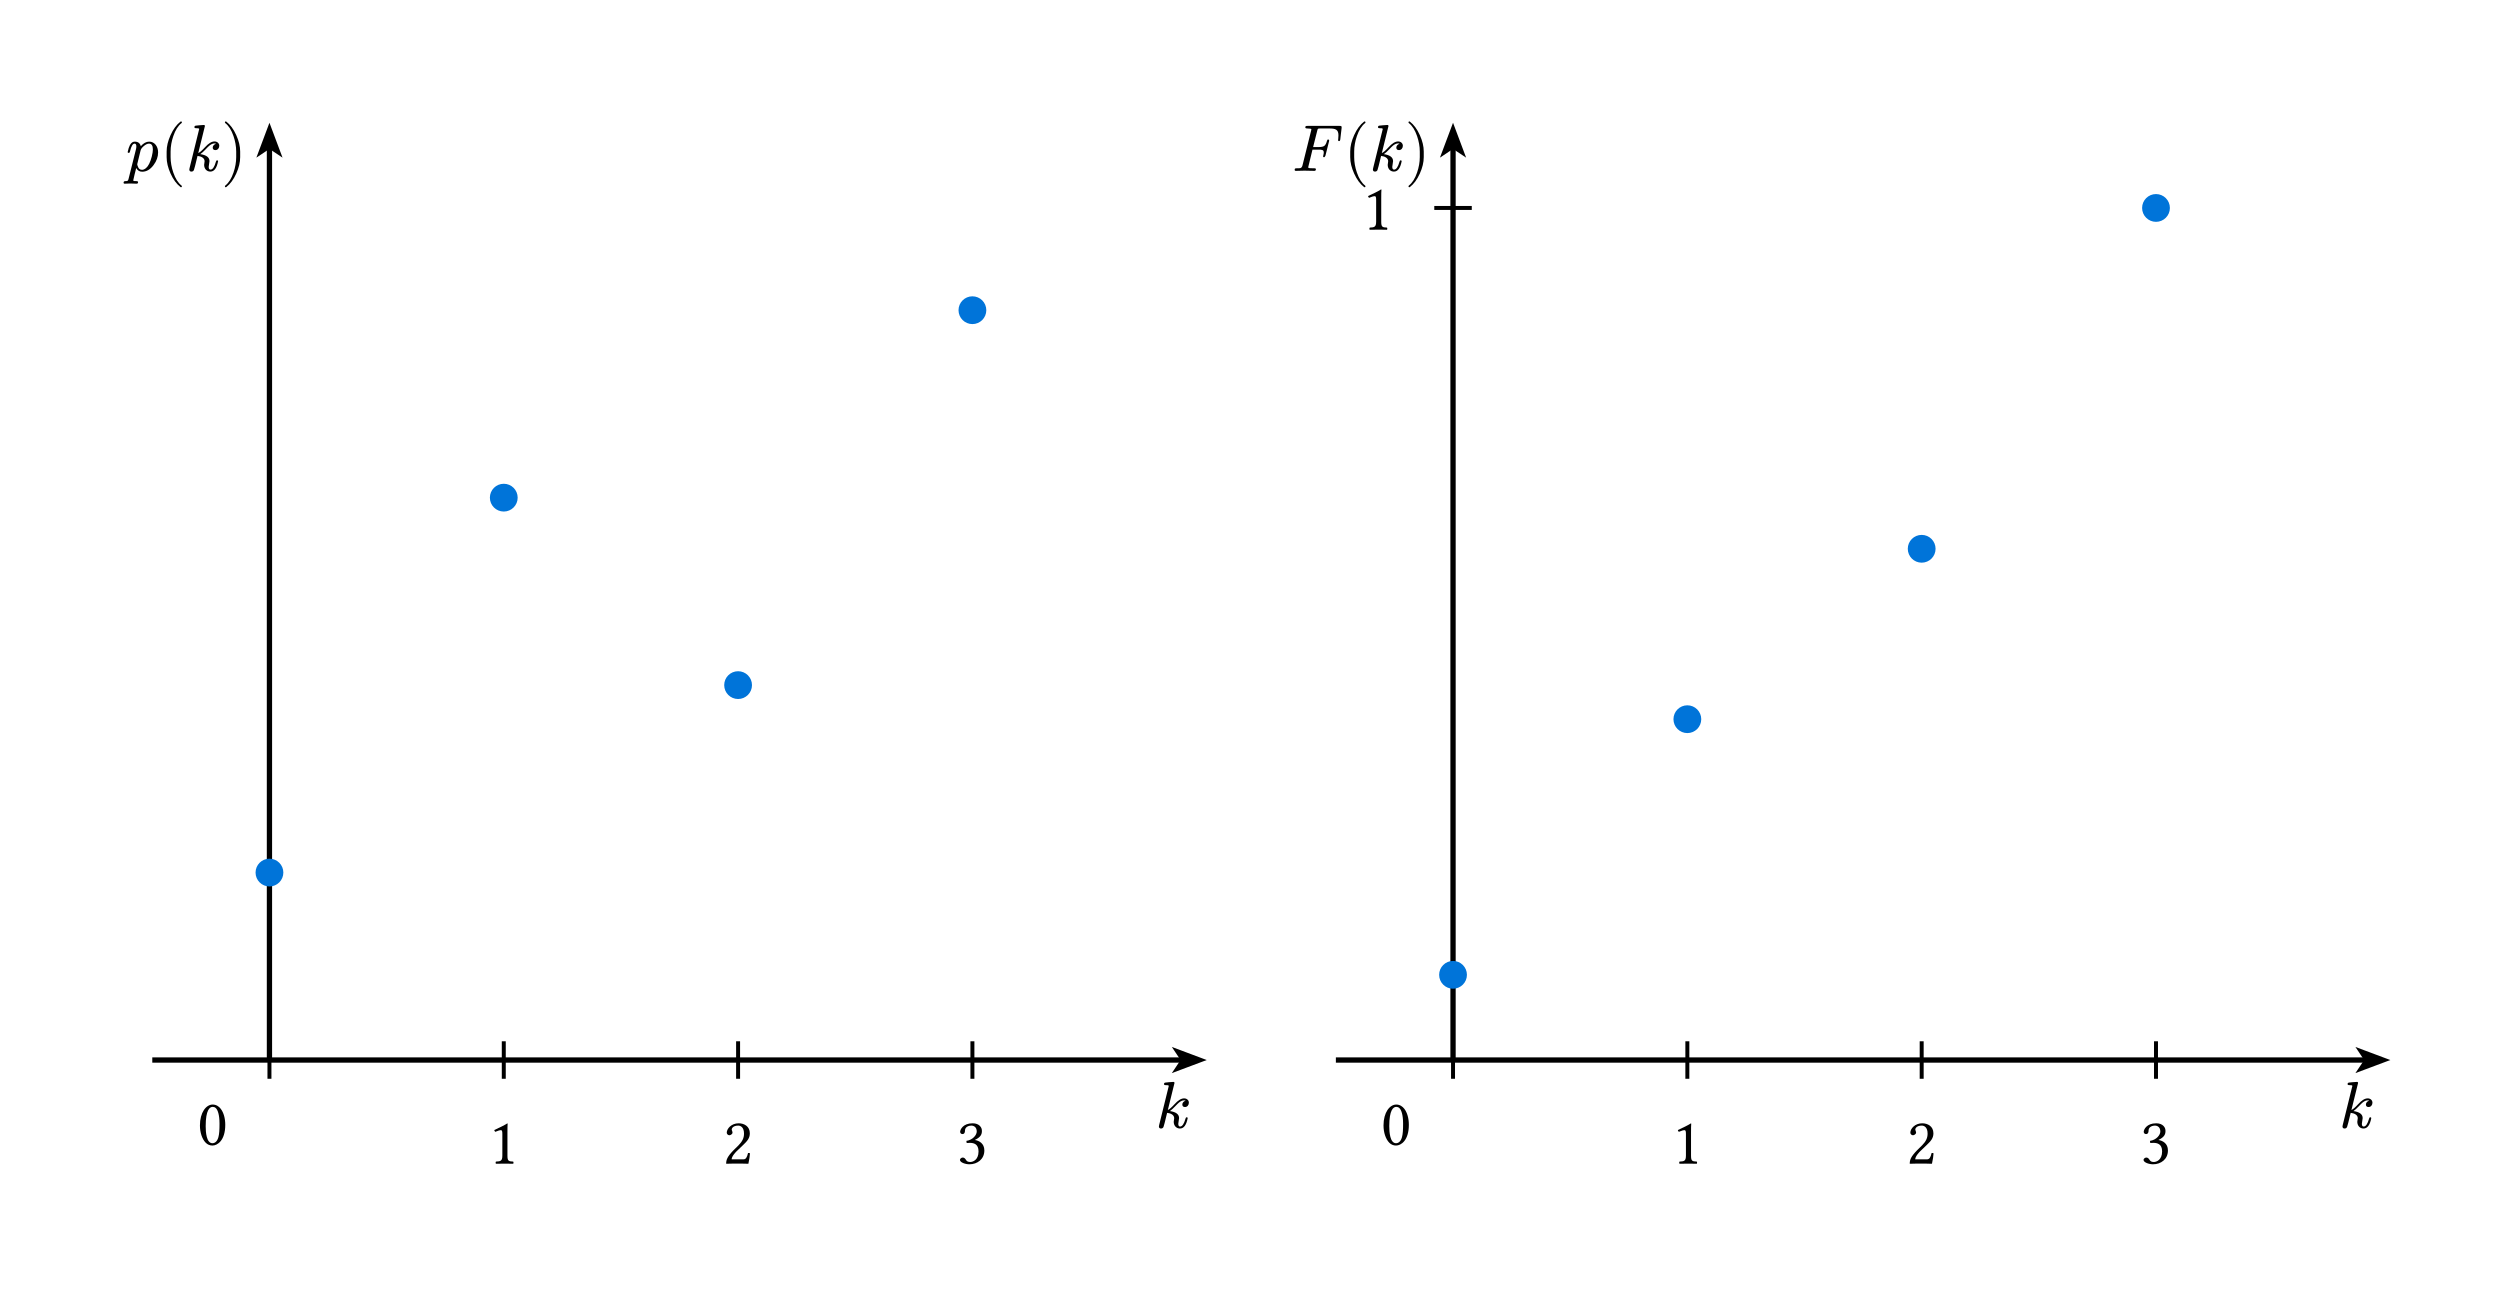
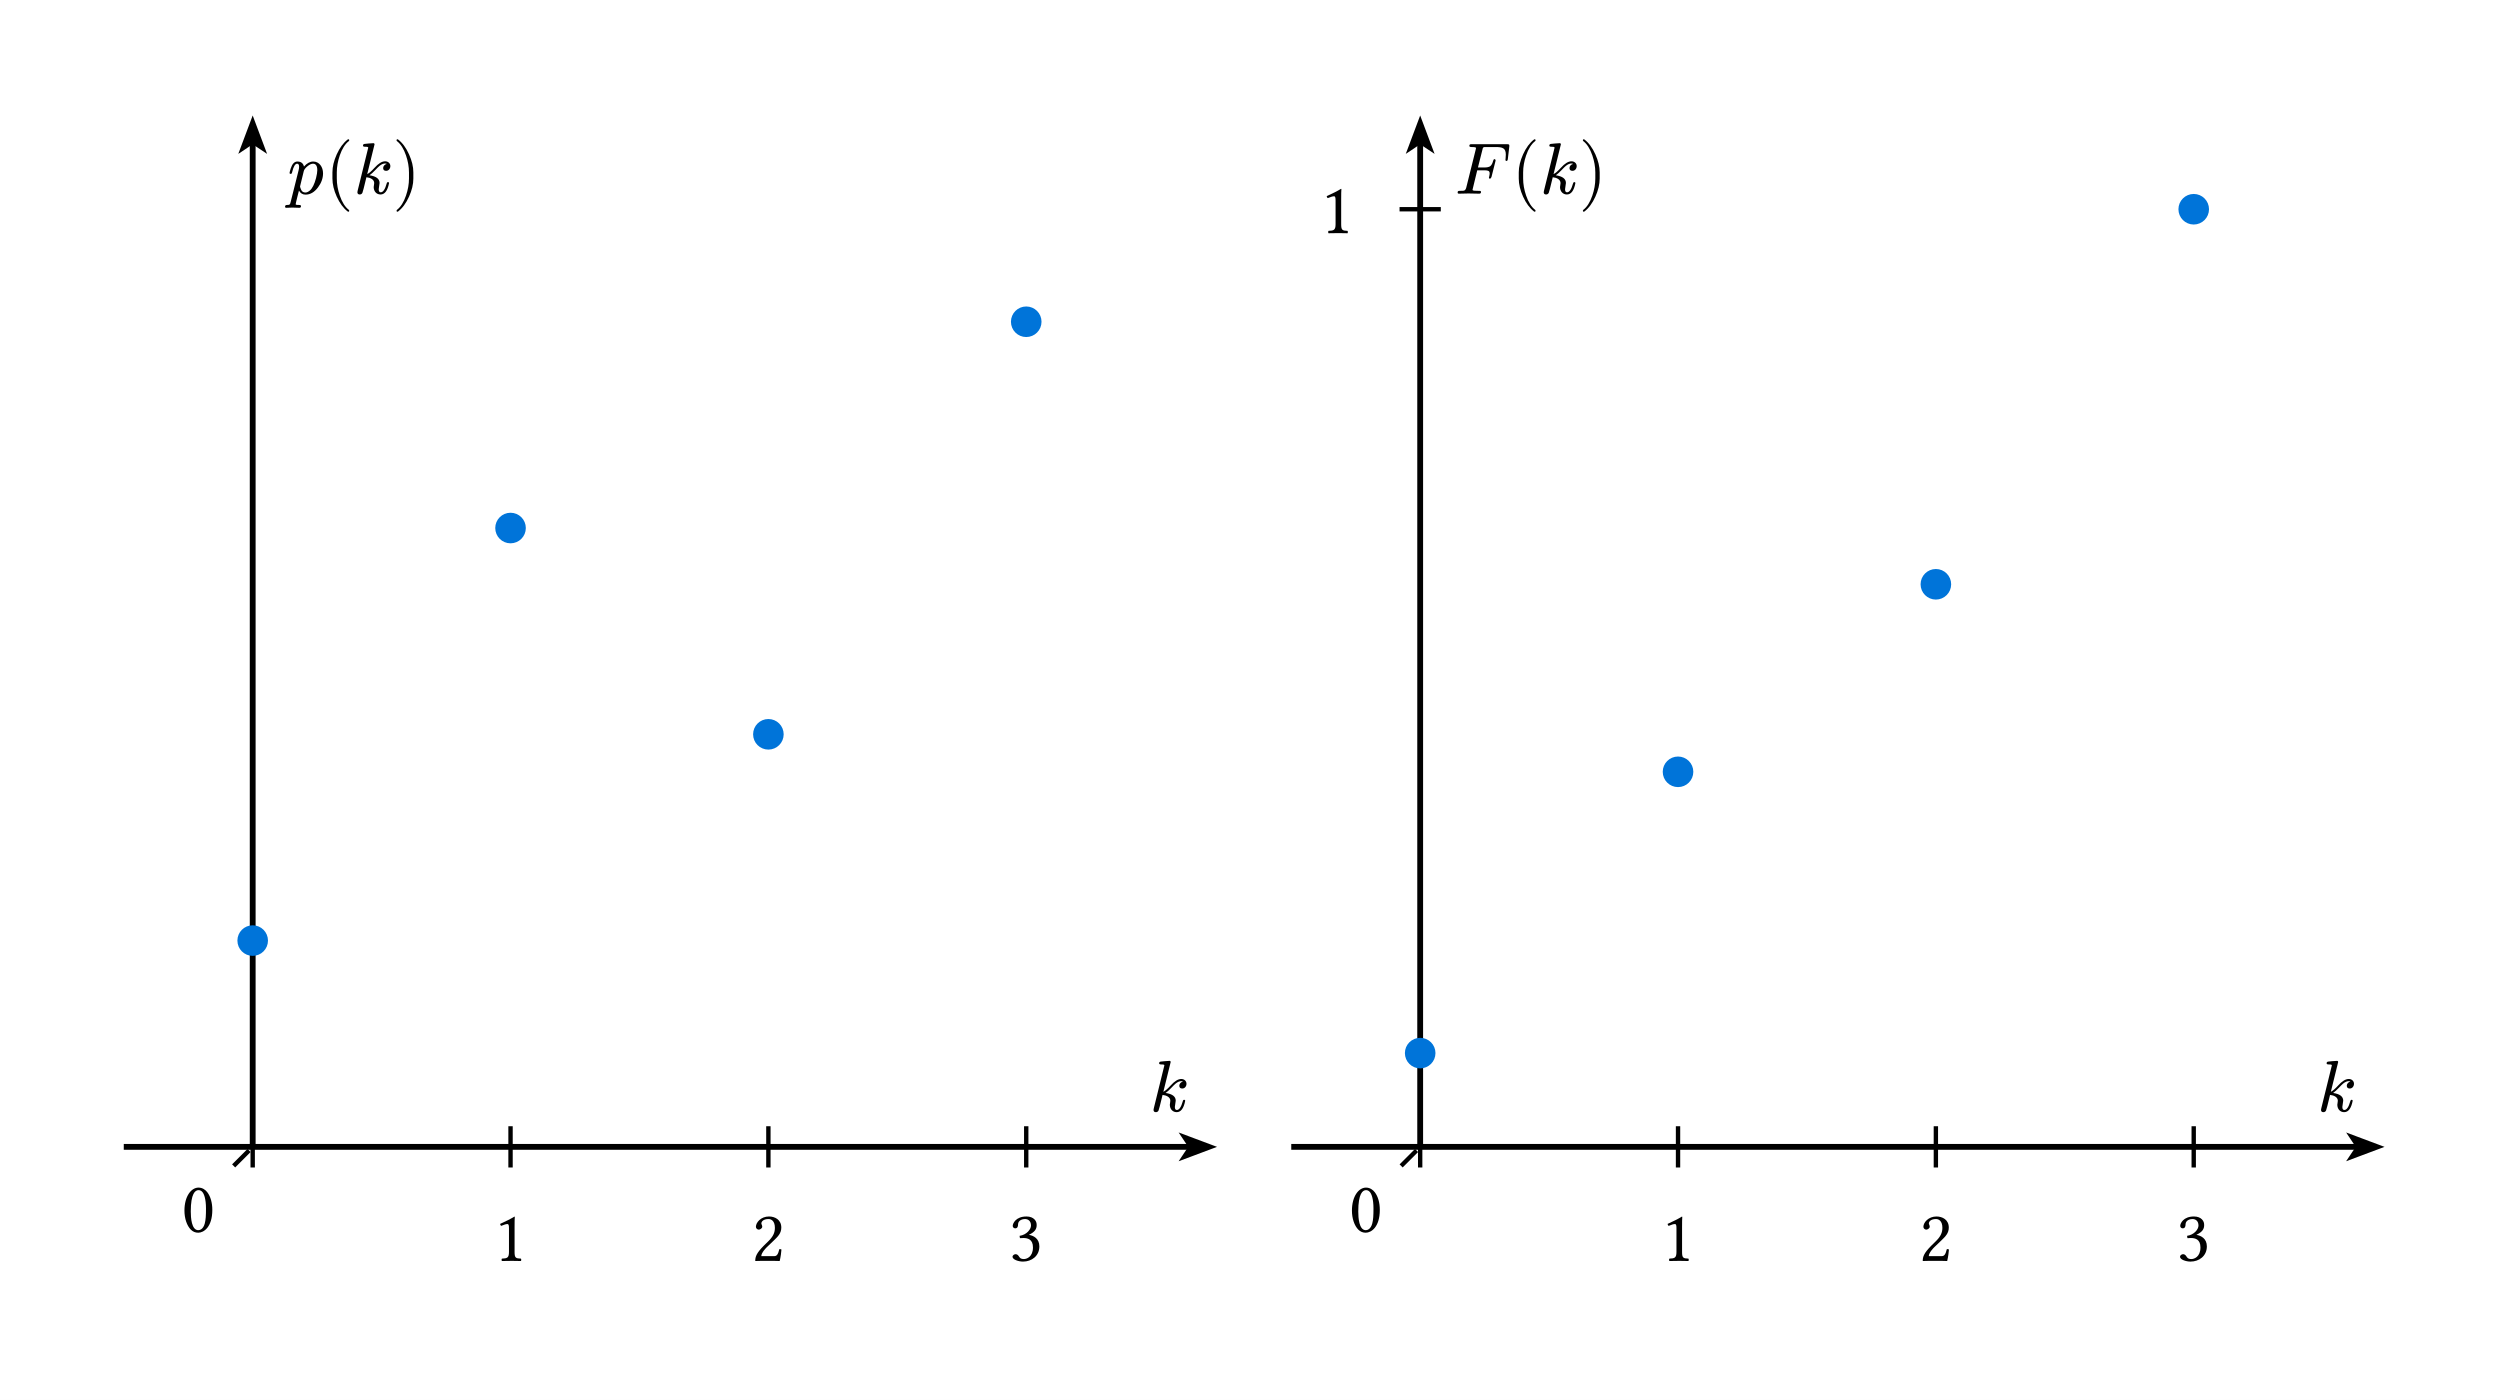
- <svg xmlns="http://www.w3.org/2000/svg" xmlns:xlink="http://www.w3.org/1999/xlink" viewBox="0 0 378.039 195.067" width="378.039pt" height="195.067pt">
-   <path fill="#ffffff" fill-rule="nonzero" d="M 0 0v 195.067h 378.039v -195.067Z " />
+ <svg xmlns="http://www.w3.org/2000/svg" xmlns:xlink="http://www.w3.org/1999/xlink" viewBox="0 0 343.548 192.375" width="343.548pt" height="192.375pt">
+   <path fill="#ffffff" fill-rule="nonzero" d="M 0 0v 192.375h 343.548v -192.375Z " />
  <g transform="translate(17.00787 17.00787)">
-     <path fill="none" stroke="#000000" stroke-width="0.8" stroke-linecap="butt" stroke-linejoin="miter" stroke-miterlimit="4" transform="translate(6.020787 143.2849)" d="M 0 0h 155.971" />
-     <path fill="#000000" fill-rule="nonzero" stroke="#000000" stroke-width="0.8" stroke-linecap="butt" stroke-linejoin="miter" stroke-miterlimit="4" stroke-dashoffset="0" stroke-dasharray="" transform="translate(161.2123 142.1156)" d="M 0 0m 3.118 1.169l -3.118 -1.169l 0.78 1.169l -0.78 1.169l 3.118 -1.169Z " />
-     <path fill="none" stroke="#000000" stroke-width="0.8" stroke-linecap="butt" stroke-linejoin="miter" stroke-miterlimit="4" transform="translate(23.73732 5.030421)" d="M 0 0m 0 138.255v -138.255" />
-     <path fill="#000000" fill-rule="nonzero" stroke="#000000" stroke-width="0.8" stroke-linecap="butt" stroke-linejoin="miter" stroke-miterlimit="4" stroke-dashoffset="0" stroke-dasharray="" transform="translate(22.56803 2.691838)" d="M 0 0m 1.169 0l -1.169 3.118l 1.169 -0.78l 1.169 0.78l -1.169 -3.118Z " />
-     <path fill="none" stroke="#000000" stroke-width="0.6" stroke-linecap="butt" stroke-linejoin="miter" stroke-miterlimit="4" transform="translate(23.73732 140.4503)" d="M 0 0m 0 5.669v -5.669" />
-     <path fill="none" stroke="#000000" stroke-width="0.6" stroke-linecap="butt" stroke-linejoin="miter" stroke-miterlimit="4" transform="translate(59.17039 140.4503)" d="M 0 0m 0 5.669v -5.669" />
-     <path fill="none" transform="translate(54.84539 150.3715)" d="M 0 0h 8.65v 10.6h -8.65v -10.6Z " />
-     <g transform="translate(54.84539 150.3715)">
+     <path fill="none" stroke="#000000" stroke-width="0.8" stroke-linecap="butt" stroke-linejoin="miter" stroke-miterlimit="4" transform="translate(0 140.5931)" d="M 0 0h 146.758" />
+     <path fill="#000000" fill-rule="nonzero" stroke="#000000" stroke-width="0.8" stroke-linecap="butt" stroke-linejoin="miter" stroke-miterlimit="4" stroke-dashoffset="0" stroke-dasharray="" transform="translate(145.9789 139.4238)" d="M 0 0m 3.118 1.169l -3.118 -1.169l 0.78 1.169l -0.78 1.169l 3.118 -1.169Z " />
+     <path fill="none" stroke="#000000" stroke-width="0.8" stroke-linecap="butt" stroke-linejoin="miter" stroke-miterlimit="4" transform="translate(17.71654 2.338583)" d="M 0 0m 0 138.255v -138.255" />
+     <path fill="#000000" fill-rule="nonzero" stroke="#000000" stroke-width="0.8" stroke-linecap="butt" stroke-linejoin="miter" stroke-miterlimit="4" stroke-dashoffset="0" stroke-dasharray="" transform="translate(16.54724)" d="M 0 0m 1.169 0l -1.169 3.118l 1.169 -0.78l 1.169 0.78l -1.169 -3.118Z " />
+     <path fill="none" stroke="#000000" stroke-width="0.6" stroke-linecap="butt" stroke-linejoin="miter" stroke-miterlimit="4" transform="translate(17.71654 137.7584)" d="M 0 0m 0 5.669v -5.669" />
+     <path fill="none" stroke="#000000" stroke-width="0.6" stroke-linecap="butt" stroke-linejoin="miter" stroke-miterlimit="4" transform="translate(53.14961 137.7584)" d="M 0 0m 0 5.669v -5.669" />
+     <path fill="none" transform="translate(48.82461 147.6797)" d="M 0 0h 8.65v 10.6h -8.65v -10.6Z " />
+     <g transform="translate(48.82461 147.6797)">
      <g transform="matrix(1 0 0 -1 2 8.58)">
        <use xlink:href="#g90E80DFA2ED72D656149A2EAA0923C99" x="0" y="0" fill="#000000" fill-rule="nonzero" />
      </g>
    </g>
-     <path fill="none" stroke="#000000" stroke-width="0.6" stroke-linecap="butt" stroke-linejoin="miter" stroke-miterlimit="4" transform="translate(94.60346 140.4503)" d="M 0 0m 0 5.669v -5.669" />
-     <path fill="none" transform="translate(90.27846 150.3715)" d="M 0 0h 8.65v 10.6h -8.65v -10.6Z " />
-     <g transform="translate(90.27846 150.3715)">
+     <path fill="none" stroke="#000000" stroke-width="0.6" stroke-linecap="butt" stroke-linejoin="miter" stroke-miterlimit="4" transform="translate(88.58268 137.7584)" d="M 0 0m 0 5.669v -5.669" />
+     <path fill="none" transform="translate(84.25768 147.6797)" d="M 0 0h 8.65v 10.6h -8.65v -10.6Z " />
+     <g transform="translate(84.25768 147.6797)">
      <g transform="matrix(1 0 0 -1 2 8.58)">
        <use xlink:href="#gD51D1BA75A4578B9DA0C9BBB90D056B7" x="0" y="0" fill="#000000" fill-rule="nonzero" />
      </g>
    </g>
-     <path fill="none" stroke="#000000" stroke-width="0.6" stroke-linecap="butt" stroke-linejoin="miter" stroke-miterlimit="4" transform="translate(130.0365 140.4503)" d="M 0 0m 0 5.669v -5.669" />
-     <path fill="none" transform="translate(125.7115 150.3715)" d="M 0 0h 8.65v 10.68h -8.65v -10.68Z " />
-     <g transform="translate(125.7115 150.3715)">
+     <path fill="none" stroke="#000000" stroke-width="0.6" stroke-linecap="butt" stroke-linejoin="miter" stroke-miterlimit="4" transform="translate(124.0157 137.7584)" d="M 0 0m 0 5.669v -5.669" />
+     <path fill="none" transform="translate(119.6907 147.6797)" d="M 0 0h 8.65v 10.68h -8.65v -10.68Z " />
+     <g transform="translate(119.6907 147.6797)">
      <g transform="matrix(1 0 0 -1 2 8.58)">
        <use xlink:href="#gEC79FC52D225D04391F52749EE46159D" x="0" y="0" fill="#000000" fill-rule="nonzero" />
      </g>
    </g>
-     <path fill="none" stroke="#000000" stroke-width="0.6" stroke-linecap="butt" stroke-linejoin="miter" stroke-miterlimit="4" transform="translate(20.90268 143.2849)" d="M 0 0h 5.669" />
-     <path fill="none" transform="translate(10.83535 147.5369)" d="M 0 0h 8.65v 10.68h -8.65v -10.68Z " />
-     <g transform="translate(10.83535 147.5369)">
+     <path fill="none" stroke="#000000" stroke-width="0.6" stroke-linecap="butt" stroke-linejoin="miter" stroke-miterlimit="4" transform="translate(14.88189 140.5931)" d="M 0 0h 5.669" />
+     <path fill="none" stroke="#000000" stroke-width="0.6" stroke-linecap="butt" stroke-linejoin="miter" stroke-miterlimit="4" transform="translate(15.09952 141.0942)" d="M 0 0m 2.116 0l -2.116 2.116" />
+     <path fill="none" transform="translate(5.948425 143.7112)" d="M 0 0h 8.65v 10.68h -8.65v -10.68Z " />
+     <g transform="translate(5.948425 143.7112)">
      <g transform="matrix(1 0 0 -1 2 8.58)">
        <use xlink:href="#g6DFAD7171EBFBAC7EAFD0C61FA59A787" x="0" y="0" fill="#000000" fill-rule="nonzero" />
      </g>
    </g>
-     <path fill="none" transform="translate(155.6872 144.7022)" d="M 0 0h 9.36v 10.94h -9.36v -10.94Z " />
-     <g transform="translate(155.6872 144.7022)">
-       <g transform="matrix(1 0 0 -1 2 8.83)">
-         <use xlink:href="#g2AE1B9D8BD85FB553420A2FB2CBC4A82" x="0" y="0" fill="#000000" fill-rule="nonzero" />
+     <path fill="none" transform="translate(138.4589 126.3854)" d="M 0 0h 10.36v 11.94h -10.36v -11.94Z " />
+     <g transform="translate(138.4589 126.3854)">
+       <g transform="translate(2 2)">
+         <g transform="matrix(1 0 0 -1 0.5 7.33)">
+           <use xlink:href="#gA58F80FED159F82A020F96DF88776660" x="0" y="0" fill="#000000" fill-rule="nonzero" />
+         </g>
      </g>
    </g>
-     <path fill="none" transform="translate(0)" d="M 0 0h 22.32v 13.31h -22.32v -13.31Z " />
-     <g transform="translate(-1.42e-7 -1.1e-7)">
-       <g transform="matrix(1 0 0 -1 2 8.83)">
-         <use xlink:href="#gBC8720471D078DB80FD85DE8E60CBD8B" x="0" y="0" fill="#000000" fill-rule="nonzero" />
-       </g>
-       <g transform="matrix(1 0 0 -1 7.18 8.83)">
-         <use xlink:href="#gA5379C297008FE083E855C8E8B850A03" x="0" y="0" fill="#000000" fill-rule="nonzero" />
-       </g>
-       <g transform="matrix(1 0 0 -1 11.07 8.83)">
-         <use xlink:href="#g2AE1B9D8BD85FB553420A2FB2CBC4A82" x="0" y="0" fill="#000000" fill-rule="nonzero" />
-       </g>
-       <g transform="matrix(1 0 0 -1 16.43 8.83)">
-         <use xlink:href="#g62817012A814A947D74F91B268BA3C0F" x="0" y="0" fill="#000000" fill-rule="nonzero" />
+     <path fill="none" transform="translate(19.98425 0.2781223)" d="M 0 0h 23.32v 14.31h -23.32v -14.31Z " />
+     <g transform="translate(19.98425 0.2781222)">
+       <g transform="translate(2 2)">
+         <g transform="matrix(1 0 0 -1 0.5 7.33)">
+           <use xlink:href="#gC761C6A35A27EA89DD272464742972C2" x="0" y="0" fill="#000000" fill-rule="nonzero" />
+         </g>
+         <g transform="matrix(1 0 0 -1 5.68 7.33)">
+           <use xlink:href="#gC6AC4EF4B3E9B75A18D8B88A9D174F1F" x="0" y="0" fill="#000000" fill-rule="nonzero" />
+         </g>
+         <g transform="matrix(1 0 0 -1 9.57 7.33)">
+           <use xlink:href="#gA58F80FED159F82A020F96DF88776660" x="0" y="0" fill="#000000" fill-rule="nonzero" />
+         </g>
+         <g transform="matrix(1 0 0 -1 14.93 7.33)">
+           <use xlink:href="#g7E3CEF427144555D9955756F3C667DEE" x="0" y="0" fill="#000000" fill-rule="nonzero" />
+         </g>
      </g>
    </g>
-     <path fill="#0074d9" fill-rule="nonzero" stroke="#0074d9" stroke-width="0.8" stroke-linecap="butt" stroke-linejoin="miter" stroke-miterlimit="4" transform="translate(22.03654 113.2377)" d="M 0 0m 1.701 0c -0.938 0 -1.701 0.762 -1.701 1.701c 0 0.938 0.762 1.701 1.701 1.701c 0.938 0 1.701 -0.762 1.701 -1.701c 0 -0.938 -0.762 -1.701 -1.701 -1.701Z " />
-     <path fill="#0074d9" fill-rule="nonzero" stroke="#0074d9" stroke-width="0.8" stroke-linecap="butt" stroke-linejoin="miter" stroke-miterlimit="4" transform="translate(57.46961 56.54476)" d="M 0 0m 1.701 0c -0.938 0 -1.701 0.762 -1.701 1.701c 0 0.938 0.762 1.701 1.701 1.701c 0.938 0 1.701 -0.762 1.701 -1.701c 0 -0.938 -0.762 -1.701 -1.701 -1.701Z " />
-     <path fill="#0074d9" fill-rule="nonzero" stroke="#0074d9" stroke-width="0.8" stroke-linecap="butt" stroke-linejoin="miter" stroke-miterlimit="4" transform="translate(92.90268 84.89122)" d="M 0 0m 1.701 0c -0.938 0 -1.701 0.762 -1.701 1.701c 0 0.938 0.762 1.701 1.701 1.701c 0.938 0 1.701 -0.762 1.701 -1.701c 0 -0.938 -0.762 -1.701 -1.701 -1.701Z " />
-     <path fill="#0074d9" fill-rule="nonzero" stroke="#0074d9" stroke-width="0.8" stroke-linecap="butt" stroke-linejoin="miter" stroke-miterlimit="4" transform="translate(128.3357 28.19831)" d="M 0 0m 1.701 0c -0.938 0 -1.701 0.762 -1.701 1.701c 0 0.938 0.762 1.701 1.701 1.701c 0.938 0 1.701 -0.762 1.701 -1.701c 0 -0.938 -0.762 -1.701 -1.701 -1.701Z " />
+     <path fill="#0074d9" fill-rule="nonzero" stroke="#0074d9" stroke-width="0.8" stroke-linecap="butt" stroke-linejoin="miter" stroke-miterlimit="4" transform="translate(16.01575 110.5458)" d="M 0 0m 1.701 0c -0.938 0 -1.701 0.762 -1.701 1.701c 0 0.938 0.762 1.701 1.701 1.701c 0.938 0 1.701 -0.762 1.701 -1.701c 0 -0.938 -0.762 -1.701 -1.701 -1.701Z " />
+     <path fill="#0074d9" fill-rule="nonzero" stroke="#0074d9" stroke-width="0.8" stroke-linecap="butt" stroke-linejoin="miter" stroke-miterlimit="4" transform="translate(51.44882 53.85293)" d="M 0 0m 1.701 0c -0.938 0 -1.701 0.762 -1.701 1.701c 0 0.938 0.762 1.701 1.701 1.701c 0.938 0 1.701 -0.762 1.701 -1.701c 0 -0.938 -0.762 -1.701 -1.701 -1.701Z " />
+     <path fill="#0074d9" fill-rule="nonzero" stroke="#0074d9" stroke-width="0.8" stroke-linecap="butt" stroke-linejoin="miter" stroke-miterlimit="4" transform="translate(86.88189 82.19938)" d="M 0 0m 1.701 0c -0.938 0 -1.701 0.762 -1.701 1.701c 0 0.938 0.762 1.701 1.701 1.701c 0.938 0 1.701 -0.762 1.701 -1.701c 0 -0.938 -0.762 -1.701 -1.701 -1.701Z " />
+     <path fill="#0074d9" fill-rule="nonzero" stroke="#0074d9" stroke-width="0.8" stroke-linecap="butt" stroke-linejoin="miter" stroke-miterlimit="4" transform="translate(122.315 25.50647)" d="M 0 0m 1.701 0c -0.938 0 -1.701 0.762 -1.701 1.701c 0 0.938 0.762 1.701 1.701 1.701c 0.938 0 1.701 -0.762 1.701 -1.701c 0 -0.938 -0.762 -1.701 -1.701 -1.701Z " />
  </g>
-   <g transform="translate(193.3937 17.00787)">
-     <path fill="none" stroke="#000000" stroke-width="0.8" stroke-linecap="butt" stroke-linejoin="miter" stroke-miterlimit="4" transform="translate(8.610787 143.2849)" d="M 0 0h 155.971" />
-     <path fill="#000000" fill-rule="nonzero" stroke="#000000" stroke-width="0.8" stroke-linecap="butt" stroke-linejoin="miter" stroke-miterlimit="4" stroke-dashoffset="0" stroke-dasharray="" transform="translate(163.8023 142.1156)" d="M 0 0m 3.118 1.169l -3.118 -1.169l 0.78 1.169l -0.78 1.169l 3.118 -1.169Z " />
-     <path fill="none" stroke="#000000" stroke-width="0.8" stroke-linecap="butt" stroke-linejoin="miter" stroke-miterlimit="4" transform="translate(26.32732 5.030421)" d="M 0 0m 0 138.255v -138.255" />
-     <path fill="#000000" fill-rule="nonzero" stroke="#000000" stroke-width="0.8" stroke-linecap="butt" stroke-linejoin="miter" stroke-miterlimit="4" stroke-dashoffset="0" stroke-dasharray="" transform="translate(25.15803 2.691838)" d="M 0 0m 1.169 0l -1.169 3.118l 1.169 -0.78l 1.169 0.78l -1.169 -3.118Z " />
-     <path fill="none" stroke="#000000" stroke-width="0.6" stroke-linecap="butt" stroke-linejoin="miter" stroke-miterlimit="4" transform="translate(26.32732 140.4503)" d="M 0 0m 0 5.669v -5.669" />
-     <path fill="none" stroke="#000000" stroke-width="0.6" stroke-linecap="butt" stroke-linejoin="miter" stroke-miterlimit="4" transform="translate(61.76039 140.4503)" d="M 0 0m 0 5.669v -5.669" />
-     <path fill="none" transform="translate(57.43539 150.3715)" d="M 0 0h 8.65v 10.6h -8.65v -10.6Z " />
-     <g transform="translate(57.43539 150.3715)">
+   <g transform="translate(177.4435 17.00787)">
+     <path fill="none" stroke="#000000" stroke-width="0.8" stroke-linecap="butt" stroke-linejoin="miter" stroke-miterlimit="4" transform="translate(0 140.5931)" d="M 0 0h 146.758" />
+     <path fill="#000000" fill-rule="nonzero" stroke="#000000" stroke-width="0.8" stroke-linecap="butt" stroke-linejoin="miter" stroke-miterlimit="4" stroke-dashoffset="0" stroke-dasharray="" transform="translate(145.9789 139.4238)" d="M 0 0m 3.118 1.169l -3.118 -1.169l 0.78 1.169l -0.78 1.169l 3.118 -1.169Z " />
+     <path fill="none" stroke="#000000" stroke-width="0.8" stroke-linecap="butt" stroke-linejoin="miter" stroke-miterlimit="4" transform="translate(17.71654 2.338583)" d="M 0 0m 0 138.255v -138.255" />
+     <path fill="#000000" fill-rule="nonzero" stroke="#000000" stroke-width="0.8" stroke-linecap="butt" stroke-linejoin="miter" stroke-miterlimit="4" stroke-dashoffset="0" stroke-dasharray="" transform="translate(16.54724)" d="M 0 0m 1.169 0l -1.169 3.118l 1.169 -0.78l 1.169 0.78l -1.169 -3.118Z " />
+     <path fill="none" stroke="#000000" stroke-width="0.6" stroke-linecap="butt" stroke-linejoin="miter" stroke-miterlimit="4" transform="translate(17.71654 137.7584)" d="M 0 0m 0 5.669v -5.669" />
+     <path fill="none" stroke="#000000" stroke-width="0.6" stroke-linecap="butt" stroke-linejoin="miter" stroke-miterlimit="4" transform="translate(53.14961 137.7584)" d="M 0 0m 0 5.669v -5.669" />
+     <path fill="none" transform="translate(48.82461 147.6797)" d="M 0 0h 8.65v 10.6h -8.65v -10.6Z " />
+     <g transform="translate(48.82461 147.6797)">
      <g transform="matrix(1 0 0 -1 2 8.58)">
        <use xlink:href="#g90E80DFA2ED72D656149A2EAA0923C99" x="0" y="0" fill="#000000" fill-rule="nonzero" />
      </g>
    </g>
-     <path fill="none" stroke="#000000" stroke-width="0.6" stroke-linecap="butt" stroke-linejoin="miter" stroke-miterlimit="4" transform="translate(97.19346 140.4503)" d="M 0 0m 0 5.669v -5.669" />
-     <path fill="none" transform="translate(92.86846 150.3715)" d="M 0 0h 8.65v 10.6h -8.65v -10.6Z " />
-     <g transform="translate(92.86846 150.3715)">
+     <path fill="none" stroke="#000000" stroke-width="0.6" stroke-linecap="butt" stroke-linejoin="miter" stroke-miterlimit="4" transform="translate(88.58268 137.7584)" d="M 0 0m 0 5.669v -5.669" />
+     <path fill="none" transform="translate(84.25768 147.6797)" d="M 0 0h 8.65v 10.6h -8.65v -10.6Z " />
+     <g transform="translate(84.25768 147.6797)">
      <g transform="matrix(1 0 0 -1 2 8.58)">
        <use xlink:href="#gD51D1BA75A4578B9DA0C9BBB90D056B7" x="0" y="0" fill="#000000" fill-rule="nonzero" />
      </g>
    </g>
-     <path fill="none" stroke="#000000" stroke-width="0.6" stroke-linecap="butt" stroke-linejoin="miter" stroke-miterlimit="4" transform="translate(132.6265 140.4503)" d="M 0 0m 0 5.669v -5.669" />
-     <path fill="none" transform="translate(128.3015 150.3715)" d="M 0 0h 8.65v 10.68h -8.65v -10.68Z " />
-     <g transform="translate(128.3015 150.3715)">
+     <path fill="none" stroke="#000000" stroke-width="0.6" stroke-linecap="butt" stroke-linejoin="miter" stroke-miterlimit="4" transform="translate(124.0157 137.7584)" d="M 0 0m 0 5.669v -5.669" />
+     <path fill="none" transform="translate(119.6907 147.6797)" d="M 0 0h 8.65v 10.68h -8.65v -10.68Z " />
+     <g transform="translate(119.6907 147.6797)">
      <g transform="matrix(1 0 0 -1 2 8.58)">
        <use xlink:href="#gEC79FC52D225D04391F52749EE46159D" x="0" y="0" fill="#000000" fill-rule="nonzero" />
      </g>
    </g>
-     <path fill="none" stroke="#000000" stroke-width="0.6" stroke-linecap="butt" stroke-linejoin="miter" stroke-miterlimit="4" transform="translate(23.49268 143.2849)" d="M 0 0h 5.669" />
-     <path fill="none" stroke="#000000" stroke-width="0.6" stroke-linecap="butt" stroke-linejoin="miter" stroke-miterlimit="4" transform="translate(23.49268 14.43739)" d="M 0 0h 5.669" />
-     <path fill="none" transform="translate(10.59071 9.137391)" d="M 0 0h 8.65v 10.6h -8.65v -10.6Z " />
-     <g transform="translate(10.59071 9.137391)">
+     <path fill="none" stroke="#000000" stroke-width="0.6" stroke-linecap="butt" stroke-linejoin="miter" stroke-miterlimit="4" transform="translate(14.88189 140.5931)" d="M 0 0h 5.669" />
+     <path fill="none" stroke="#000000" stroke-width="0.6" stroke-linecap="butt" stroke-linejoin="miter" stroke-miterlimit="4" transform="translate(14.88189 11.74555)" d="M 0 0h 5.669" />
+     <path fill="none" transform="translate(1.979921 6.445553)" d="M 0 0h 8.65v 10.6h -8.65v -10.6Z " />
+     <g transform="translate(1.979921 6.445552)">
      <g transform="matrix(1 0 0 -1 2 8.58)">
        <use xlink:href="#g90E80DFA2ED72D656149A2EAA0923C99" x="0" y="0" fill="#000000" fill-rule="nonzero" />
      </g>
    </g>
-     <path fill="none" transform="translate(13.42535 147.5369)" d="M 0 0h 8.65v 10.68h -8.65v -10.68Z " />
-     <g transform="translate(13.42535 147.5369)">
+     <path fill="none" stroke="#000000" stroke-width="0.6" stroke-linecap="butt" stroke-linejoin="miter" stroke-miterlimit="4" transform="translate(15.09952 141.0942)" d="M 0 0m 2.116 0l -2.116 2.116" />
+     <path fill="none" transform="translate(5.948425 143.7112)" d="M 0 0h 8.65v 10.68h -8.65v -10.68Z " />
+     <g transform="translate(5.948425 143.7112)">
      <g transform="matrix(1 0 0 -1 2 8.58)">
        <use xlink:href="#g6DFAD7171EBFBAC7EAFD0C61FA59A787" x="0" y="0" fill="#000000" fill-rule="nonzero" />
      </g>
    </g>
-     <path fill="none" transform="translate(158.2772 144.7022)" d="M 0 0h 9.36v 10.94h -9.36v -10.94Z " />
-     <g transform="translate(158.2772 144.7022)">
-       <g transform="matrix(1 0 0 -1 2 8.83)">
-         <use xlink:href="#g2AE1B9D8BD85FB553420A2FB2CBC4A82" x="0" y="0" fill="#000000" fill-rule="nonzero" />
+     <path fill="none" transform="translate(138.4589 126.3854)" d="M 0 0h 10.36v 11.94h -10.36v -11.94Z " />
+     <g transform="translate(138.4589 126.3854)">
+       <g transform="translate(2 2)">
+         <g transform="matrix(1 0 0 -1 0.5 7.33)">
+           <use xlink:href="#gA58F80FED159F82A020F96DF88776660" x="0" y="0" fill="#000000" fill-rule="nonzero" />
+         </g>
      </g>
    </g>
-     <path fill="none" d="M 0 0h 24.91v 13.31h -24.91v -13.31Z " />
-     <g transform="translate(-7.9e-8 -1.1e-7)">
-       <g transform="matrix(1 0 0 -1 2 8.83)">
-         <use xlink:href="#g3CFE6150D025C9FE5B65497FBD971DC1" x="0" y="0" fill="#000000" fill-rule="nonzero" />
-       </g>
-       <g transform="matrix(1 0 0 -1 9.77 8.83)">
-         <use xlink:href="#gA5379C297008FE083E855C8E8B850A03" x="0" y="0" fill="#000000" fill-rule="nonzero" />
-       </g>
-       <g transform="matrix(1 0 0 -1 13.66 8.83)">
-         <use xlink:href="#g2AE1B9D8BD85FB553420A2FB2CBC4A82" x="0" y="0" fill="#000000" fill-rule="nonzero" />
-       </g>
-       <g transform="matrix(1 0 0 -1 19.02 8.83)">
-         <use xlink:href="#g62817012A814A947D74F91B268BA3C0F" x="0" y="0" fill="#000000" fill-rule="nonzero" />
+     <path fill="none" transform="translate(19.98425 0.2781223)" d="M 0 0h 25.91v 14.31h -25.91v -14.31Z " />
+     <g transform="translate(19.98425 0.2781222)">
+       <g transform="translate(2 2)">
+         <g transform="matrix(1 0 0 -1 0.5 7.33)">
+           <use xlink:href="#g4A04A89222FE1458FDC97F586BC23037" x="0" y="0" fill="#000000" fill-rule="nonzero" />
+         </g>
+         <g transform="matrix(1 0 0 -1 8.27 7.33)">
+           <use xlink:href="#gC6AC4EF4B3E9B75A18D8B88A9D174F1F" x="0" y="0" fill="#000000" fill-rule="nonzero" />
+         </g>
+         <g transform="matrix(1 0 0 -1 12.16 7.33)">
+           <use xlink:href="#gA58F80FED159F82A020F96DF88776660" x="0" y="0" fill="#000000" fill-rule="nonzero" />
+         </g>
+         <g transform="matrix(1 0 0 -1 17.52 7.33)">
+           <use xlink:href="#g7E3CEF427144555D9955756F3C667DEE" x="0" y="0" fill="#000000" fill-rule="nonzero" />
+         </g>
      </g>
    </g>
-     <path fill="#0074d9" fill-rule="nonzero" stroke="#0074d9" stroke-width="0.8" stroke-linecap="butt" stroke-linejoin="miter" stroke-miterlimit="4" transform="translate(24.62654 128.6994)" d="M 0 0m 1.701 0c -0.938 0 -1.701 0.762 -1.701 1.701c 0 0.938 0.762 1.701 1.701 1.701c 0.938 0 1.701 -0.762 1.701 -1.701c 0 -0.938 -0.762 -1.701 -1.701 -1.701Z " />
-     <path fill="#0074d9" fill-rule="nonzero" stroke="#0074d9" stroke-width="0.8" stroke-linecap="butt" stroke-linejoin="miter" stroke-miterlimit="4" transform="translate(60.05961 90.04512)" d="M 0 0m 1.701 0c -0.938 0 -1.701 0.762 -1.701 1.701c 0 0.938 0.762 1.701 1.701 1.701c 0.938 0 1.701 -0.762 1.701 -1.701c 0 -0.938 -0.762 -1.701 -1.701 -1.701Z " />
-     <path fill="#0074d9" fill-rule="nonzero" stroke="#0074d9" stroke-width="0.8" stroke-linecap="butt" stroke-linejoin="miter" stroke-miterlimit="4" transform="translate(95.49268 64.27562)" d="M 0 0m 1.701 0c -0.938 0 -1.701 0.762 -1.701 1.701c 0 0.938 0.762 1.701 1.701 1.701c 0.938 0 1.701 -0.762 1.701 -1.701c 0 -0.938 -0.762 -1.701 -1.701 -1.701Z " />
-     <path fill="#0074d9" fill-rule="nonzero" stroke="#0074d9" stroke-width="0.8" stroke-linecap="butt" stroke-linejoin="miter" stroke-miterlimit="4" transform="translate(130.9257 12.7366)" d="M 0 0m 1.701 0c -0.938 0 -1.701 0.762 -1.701 1.701c 0 0.938 0.762 1.701 1.701 1.701c 0.938 0 1.701 -0.762 1.701 -1.701c 0 -0.938 -0.762 -1.701 -1.701 -1.701Z " />
+     <path fill="#0074d9" fill-rule="nonzero" stroke="#0074d9" stroke-width="0.8" stroke-linecap="butt" stroke-linejoin="miter" stroke-miterlimit="4" transform="translate(16.01575 126.0075)" d="M 0 0m 1.701 0c -0.938 0 -1.701 0.762 -1.701 1.701c 0 0.938 0.762 1.701 1.701 1.701c 0.938 0 1.701 -0.762 1.701 -1.701c 0 -0.938 -0.762 -1.701 -1.701 -1.701Z " />
+     <path fill="#0074d9" fill-rule="nonzero" stroke="#0074d9" stroke-width="0.8" stroke-linecap="butt" stroke-linejoin="miter" stroke-miterlimit="4" transform="translate(51.44882 87.35328)" d="M 0 0m 1.701 0c -0.938 0 -1.701 0.762 -1.701 1.701c 0 0.938 0.762 1.701 1.701 1.701c 0.938 0 1.701 -0.762 1.701 -1.701c 0 -0.938 -0.762 -1.701 -1.701 -1.701Z " />
+     <path fill="#0074d9" fill-rule="nonzero" stroke="#0074d9" stroke-width="0.8" stroke-linecap="butt" stroke-linejoin="miter" stroke-miterlimit="4" transform="translate(86.88189 61.58378)" d="M 0 0m 1.701 0c -0.938 0 -1.701 0.762 -1.701 1.701c 0 0.938 0.762 1.701 1.701 1.701c 0.938 0 1.701 -0.762 1.701 -1.701c 0 -0.938 -0.762 -1.701 -1.701 -1.701Z " />
+     <path fill="#0074d9" fill-rule="nonzero" stroke="#0074d9" stroke-width="0.8" stroke-linecap="butt" stroke-linejoin="miter" stroke-miterlimit="4" transform="translate(122.315 10.04477)" d="M 0 0m 1.701 0c -0.938 0 -1.701 0.762 -1.701 1.701c 0 0.938 0.762 1.701 1.701 1.701c 0.938 0 1.701 -0.762 1.701 -1.701c 0 -0.938 -0.762 -1.701 -1.701 -1.701Z " />
  </g>
  <defs>
    <symbol id="g90E80DFA2ED72D656149A2EAA0923C99" overflow="visible">
      <path d="M 0 0m 2.88 1.22v 3.47c 0 0.6 0.01 1.21 0.03 1.34c 0 0.05 -0.02 0.05 -0.06 0.05c -0.55 -0.34 -1.08 -0.59 -1.96 -1c 0.02 -0.11 0.06 -0.21 0.15 -0.27c 0.46 0.19 0.68 0.25 0.87 0.25c 0.17 0 0.2 -0.24 0.2 -0.58v -3.26c 0 -0.83 -0.27 -0.88 -0.97 -0.91c -0.06 -0.06 -0.06 -0.27 0 -0.33c 0.49 0.01 0.85 0.02 1.39 0.02c 0.48 0 0.72 -0.01 1.22 -0.02c 0.06 0.06 0.06 0.27 0 0.33c -0.7 0.03 -0.87 0.08 -0.87 0.91Z " />
    </symbol>
    <symbol id="gD51D1BA75A4578B9DA0C9BBB90D056B7" overflow="visible">
      <path d="M 0 0m 0.61 4.68c 0 -0.21 0.19 -0.39 0.4 -0.39c 0.17 0 0.47 0.18 0.47 0.4c 0 0.08 -0.02 0.14 -0.04 0.21c -0.02 0.07 -0.08 0.16 -0.08 0.24c 0 0.25 0.26 0.61 0.99 0.61c 0.36 0 0.87 -0.25 0.87 -1.21c 0 -0.64 -0.23 -1.16 -0.82 -1.76l -0.74 -0.73c -0.98 -1 -1.14 -1.48 -1.14 -2.07c 0 0 0.51 0.02 0.83 0.02h 1.75c 0.32 0 0.78 -0.02 0.78 -0.02c 0.13 0.53 0.23 1.28 0.24 1.58c -0.06 0.05 -0.19 0.07 -0.29 0.05c -0.17 -0.71 -0.34 -0.96 -0.7 -0.96h -1.78c 0 0.48 0.69 1.16 0.74 1.21l 1.01 0.97c 0.57 0.55 1 0.99 1 1.75c 0 1.08 -0.88 1.52 -1.69 1.52c -1.11 0 -1.8 -0.82 -1.8 -1.42Z " />
    </symbol>
    <symbol id="gEC79FC52D225D04391F52749EE46159D" overflow="visible">
      <path d="M 0 0m 2.15 5.75c 0.43 0 0.83 -0.26 0.83 -0.9c 0 -0.5 -0.58 -1.27 -1.57 -1.41l 0.05 -0.32c 0.17 0.02 0.35 0.02 0.48 0.02c 0.57 0 1.31 -0.16 1.31 -1.29c 0 -1.33 -0.89 -1.6 -1.24 -1.6c -0.51 0 -0.6 0.23 -0.72 0.41c -0.1 0.14 -0.23 0.26 -0.43 0.26c -0.21 0 -0.42 -0.19 -0.42 -0.35c 0 -0.4 0.84 -0.67 1.44 -0.67c 1.19 0 2.25 0.77 2.25 2.09c 0 1.09 -0.82 1.48 -1.41 1.58l -0.01 0.02c 0.82 0.39 1.05 0.8 1.05 1.33c 0 0.3 -0.07 0.54 -0.31 0.79c -0.22 0.22 -0.57 0.39 -1.09 0.39c -1.47 0 -1.89 -0.96 -1.89 -1.29c 0 -0.14 0.1 -0.34 0.34 -0.34c 0.35 0 0.39 0.33 0.39 0.52c 0 0.64 0.69 0.76 0.95 0.76Z " />
    </symbol>
    <symbol id="g6DFAD7171EBFBAC7EAFD0C61FA59A787" overflow="visible">
      <path d="M 0 0m 2.28 -0.1c 0.77 0 1.94 0.78 1.94 3.13c 0 0.99 -0.24 1.84 -0.68 2.42c -0.26 0.35 -0.68 0.65 -1.22 0.65c -0.99 0 -1.93 -1.18 -1.93 -3.16c 0 -1.07 0.33 -2.07 0.88 -2.62c 0.28 -0.28 0.62 -0.42 1.01 -0.42Z m 0.04 5.85c 0.17 0 0.33 -0.06 0.45 -0.17c 0.31 -0.26 0.58 -1.02 0.58 -2.36c 0 -0.92 -0.03 -1.55 -0.17 -2.06c -0.22 -0.82 -0.71 -0.91 -0.89 -0.91c -0.93 0 -1.03 1.71 -1.03 2.58c 0 2.46 0.61 2.92 1.06 2.92Z " />
    </symbol>
-     <symbol id="g2AE1B9D8BD85FB553420A2FB2CBC4A82" overflow="visible">
+     <symbol id="gA58F80FED159F82A020F96DF88776660" overflow="visible">
      <path d="M 0 0m 4.09 3.53c 0 -0.26 0.14 -0.39 0.41 -0.39c 0.35 0 0.58 0.31 0.58 0.65c 0 0.39 -0.32 0.66 -0.71 0.66c -0.45 0 -0.93 -0.3 -1.46 -0.89c -0.41 -0.45 -0.74 -0.74 -1.01 -0.87l 1.01 4.1c -0.02 0.09 -0.04 0.15 -0.17 0.15c -0.32 0 -1.08 -0.09 -1.2 -0.1c -0.15 -0.02 -0.22 -0.09 -0.22 -0.24c 0 -0.1 0.09 -0.15 0.27 -0.15c 0.19 0 0.45 0.01 0.45 -0.13l -1.45 -5.89c -0.03 -0.11 -0.04 -0.18 -0.04 -0.22c 0 -0.21 0.11 -0.32 0.32 -0.32c 0.17 0 0.3 0.08 0.37 0.23c 0.05 0.09 0.23 0.8 0.55 2.14c 0.52 -0.05 1.07 -0.3 1.07 -0.8c 0 -0.15 -0.07 -0.45 -0.07 -0.55c 0 -0.57 0.37 -1.02 0.94 -1.02c 0.58 0 0.97 0.52 1.17 1.56c 0 0.09 -0.05 0.14 -0.15 0.14c -0.09 0 -0.15 -0.07 -0.18 -0.21c -0.22 -0.79 -0.49 -1.19 -0.82 -1.19c -0.18 0 -0.27 0.14 -0.27 0.42c 0 0.16 0.12 0.7 0.12 0.86c 0 0.57 -0.46 0.92 -1.39 1.06c 0.23 0.16 0.49 0.39 0.77 0.69c 0.28 0.3 0.48 0.49 0.61 0.6c 0.27 0.22 0.53 0.33 0.76 0.33c 0.1 0 0.18 -0.02 0.24 -0.06c -0.27 -0.05 -0.5 -0.3 -0.5 -0.56Z " />
    </symbol>
-     <symbol id="gBC8720471D078DB80FD85DE8E60CBD8B" overflow="visible">
+     <symbol id="gC761C6A35A27EA89DD272464742972C2" overflow="visible">
      <path d="M 0 0m 3.55 4.42c -0.44 0 -0.86 -0.23 -1.27 -0.69c -0.11 0.46 -0.42 0.69 -0.91 0.69c -0.41 0 -0.71 -0.33 -0.92 -0.98c -0.1 -0.33 -0.15 -0.52 -0.15 -0.58c 0 -0.09 0.05 -0.14 0.16 -0.14c 0.05 0 0.08 0.01 0.11 0.03c 0.05 0.09 0.08 0.16 0.09 0.23c 0.18 0.76 0.41 1.14 0.68 1.14c 0.18 0 0.27 -0.14 0.27 -0.41c 0 -0.15 -0.02 -0.32 -0.07 -0.5l -1.1 -4.39c -0.09 -0.33 -0.1 -0.37 -0.49 -0.37c -0.18 0 -0.27 -0.08 -0.27 -0.23c 0 -0.11 0.06 -0.16 0.17 -0.16c 0.15 0 0.67 0.03 0.82 0.03c 0.19 0 0.79 -0.03 0.98 -0.03c 0.15 0 0.22 0.08 0.22 0.24c 0 0.1 -0.09 0.15 -0.28 0.15c -0.18 0 -0.45 -0.01 -0.45 0.11c 0 0.13 0.41 1.7 0.45 1.87c 0.2 -0.37 0.5 -0.56 0.9 -0.56c 0.65 0 1.22 0.33 1.72 1c 0.46 0.61 0.69 1.26 0.69 1.93c 0 0.87 -0.52 1.62 -1.35 1.62Z m -0.03 -0.3c 0.39 0 0.59 -0.3 0.59 -0.89c 0 -0.27 -0.06 -0.63 -0.17 -1.08c -0.23 -0.87 -0.52 -1.44 -0.87 -1.73c -0.21 -0.17 -0.4 -0.26 -0.59 -0.26c -0.29 0 -0.49 0.13 -0.6 0.4c -0.09 0.21 -0.14 0.36 -0.14 0.44l 0.51 2.09c 0.05 0.22 0.23 0.45 0.51 0.68c 0.28 0.23 0.53 0.35 0.76 0.35Z " />
    </symbol>
-     <symbol id="gA5379C297008FE083E855C8E8B850A03" overflow="visible">
+     <symbol id="gC6AC4EF4B3E9B75A18D8B88A9D174F1F" overflow="visible">
      <path d="M 0 0m 3.18 -2.48c 0.09 0 0.14 0.05 0.14 0.14c 0 0.03 -0.02 0.07 -0.05 0.11c -0.52 0.4 -0.94 1.06 -1.25 1.97c -0.27 0.79 -0.41 1.57 -0.41 2.34v 0.84c 0 0.77 0.14 1.55 0.41 2.34c 0.31 0.91 0.73 1.57 1.25 1.97c 0.03 0.03 0.05 0.07 0.05 0.11c 0 0.09 -0.05 0.14 -0.14 0.14c -0.01 0 -0.04 -0.01 -0.07 -0.03c -0.6 -0.46 -1.1 -1.14 -1.51 -2.05c -0.39 -0.87 -0.59 -1.69 -0.59 -2.48v -0.84c 0 -0.79 0.2 -1.61 0.59 -2.48c 0.41 -0.91 0.91 -1.59 1.51 -2.05c 0.03 -0.02 0.06 -0.03 0.07 -0.03Z " />
    </symbol>
-     <symbol id="g62817012A814A947D74F91B268BA3C0F" overflow="visible">
+     <symbol id="g7E3CEF427144555D9955756F3C667DEE" overflow="visible">
      <path d="M 0 0m 0.78 -2.45c 0.6 0.46 1.1 1.14 1.51 2.05c 0.39 0.87 0.59 1.69 0.59 2.48v 0.84c 0 0.79 -0.2 1.61 -0.59 2.48c -0.41 0.91 -0.91 1.59 -1.51 2.05c -0.03 0.02 -0.06 0.03 -0.07 0.03c -0.09 0 -0.14 -0.05 -0.14 -0.14c 0 -0.04 0.02 -0.08 0.05 -0.11c 0.52 -0.4 0.94 -1.06 1.25 -1.97c 0.27 -0.79 0.41 -1.57 0.41 -2.34v -0.84c 0 -0.77 -0.14 -1.55 -0.41 -2.34c -0.31 -0.91 -0.73 -1.57 -1.25 -1.97c -0.03 -0.04 -0.05 -0.08 -0.05 -0.11c 0 -0.09 0.05 -0.14 0.14 -0.14c 0.01 0 0.04 0.01 0.07 0.03Z " />
    </symbol>
-     <symbol id="g3CFE6150D025C9FE5B65497FBD971DC1" overflow="visible">
+     <symbol id="g4A04A89222FE1458FDC97F586BC23037" overflow="visible">
      <path d="M 0 0m 1.99 6.56c 0 -0.1 0.11 -0.15 0.32 -0.15c 0.4 0 0.6 -0.04 0.6 -0.13c 0 -0.03 -0.02 -0.1 -0.05 -0.23l -1.3 -5.23c -0.06 -0.22 -0.16 -0.35 -0.3 -0.4c -0.07 -0.02 -0.25 -0.03 -0.56 -0.03c -0.22 0 -0.32 -0.02 -0.32 -0.23c 0 -0.11 0.06 -0.16 0.19 -0.16l 1.3 0.03l 1.48 -0.03c 0.16 0 0.24 0.08 0.24 0.23c 0 0.17 -0.11 0.16 -0.37 0.16c -0.44 0 -0.69 0.02 -0.75 0.07c -0.03 0.01 -0.04 0.05 -0.04 0.1l 0.64 2.65h 0.93c 0.46 0 0.78 -0.02 0.78 -0.4c 0 -0.13 -0.02 -0.29 -0.07 -0.48c -0.01 -0.03 -0.02 -0.07 -0.03 -0.11c 0 -0.11 0.05 -0.16 0.16 -0.16c 0.05 0.01 0.12 0.08 0.19 0.23l 0.54 2.15c 0.02 0.08 0.03 0.14 0.03 0.17c -0.03 0.09 -0.09 0.14 -0.16 0.14c -0.08 0 -0.14 -0.08 -0.18 -0.23c -0.1 -0.38 -0.24 -0.62 -0.4 -0.74c -0.16 -0.12 -0.44 -0.18 -0.84 -0.18h -0.85l 0.62 2.46c 0.08 0.34 0.08 0.35 0.5 0.35h 1.3c 0.97 0 1.41 -0.15 1.41 -1.04c 0 -0.2 -0.01 -0.38 -0.03 -0.53c -0.01 -0.11 -0.02 -0.17 -0.02 -0.18c 0 -0.11 0.05 -0.16 0.15 -0.16c 0.1 0 0.16 0.09 0.18 0.28l 0.2 1.71c 0.03 0.28 -0.04 0.31 -0.31 0.31h -4.84c -0.23 0 -0.34 -0.01 -0.34 -0.24Z " />
    </symbol>
  </defs>
</svg>
